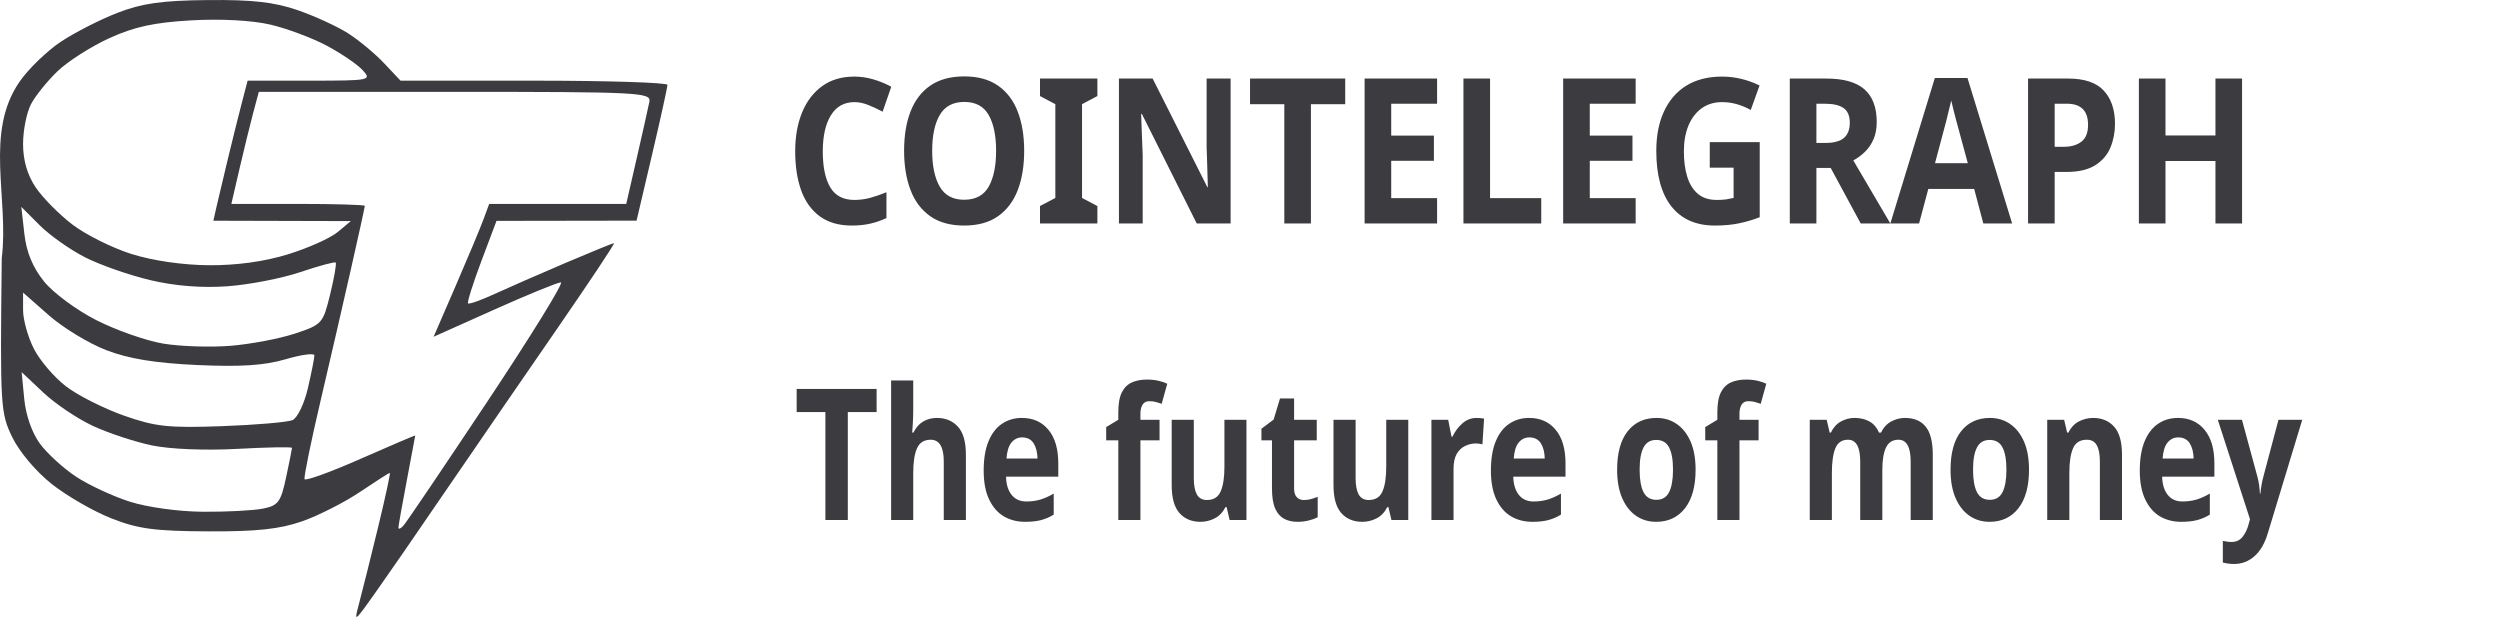
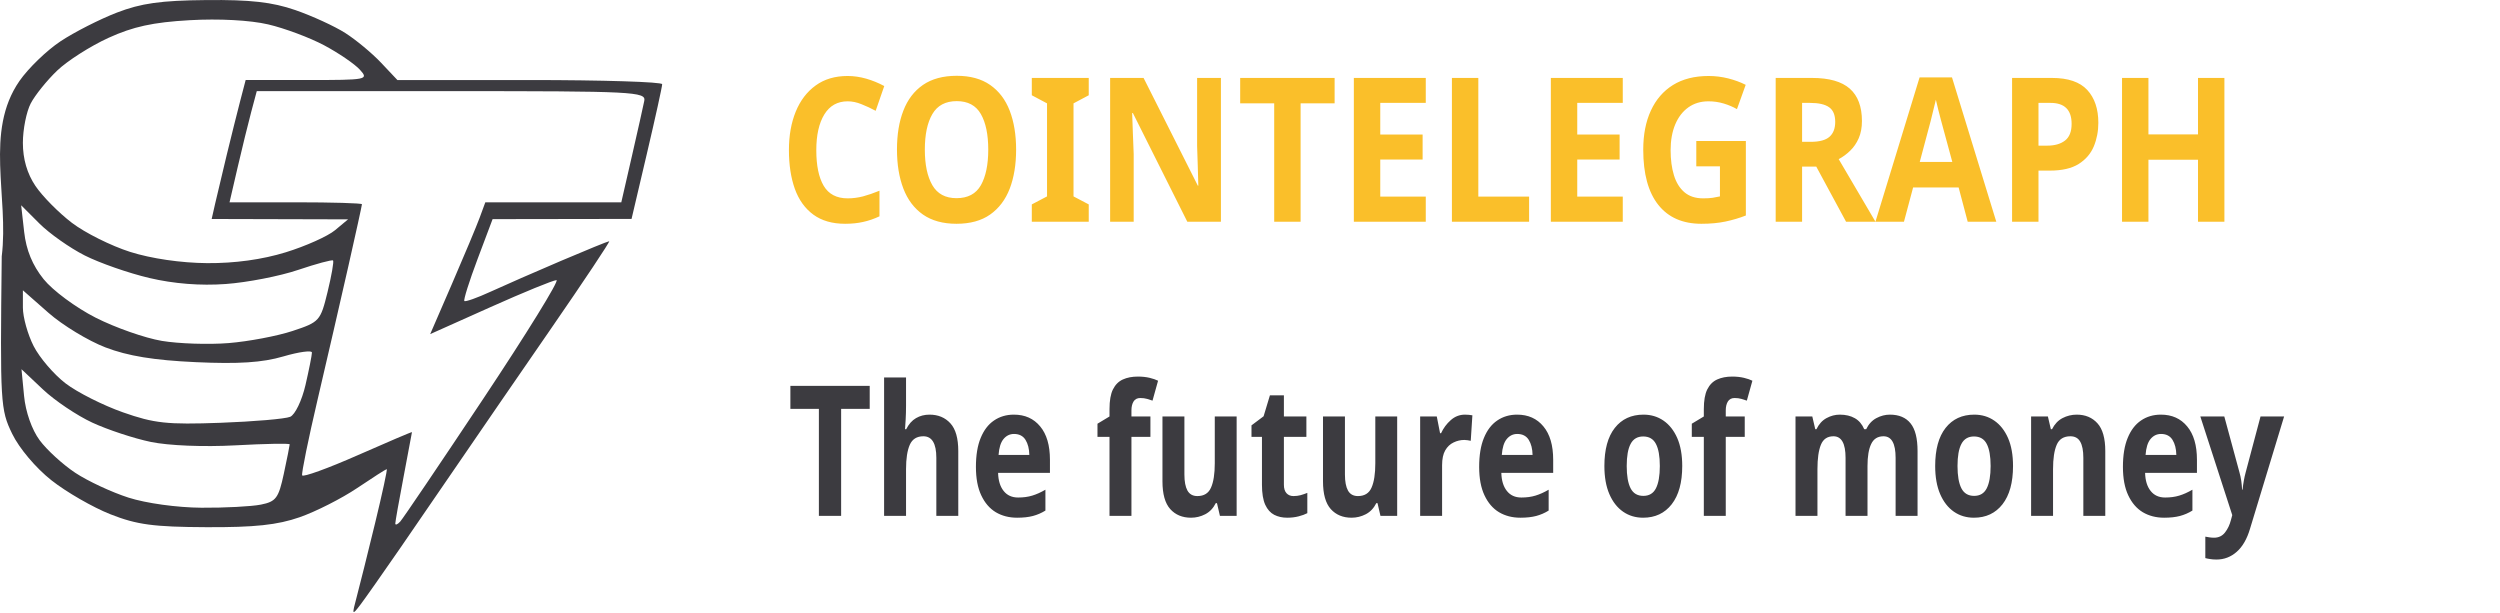
- <svg xmlns="http://www.w3.org/2000/svg" width="125.935mm" height="31.077mm" viewBox="0 0 446.227 110.115" id="svg2" version="1.1">
+ <svg xmlns="http://www.w3.org/2000/svg" width="126.935mm" height="31.077mm" viewBox="0 0 449.77 110.115" id="svg2" version="1.1">
  <defs id="defs4" />
  <g id="layer1" transform="translate(-760.2384,-227.7568)">
    <g id="g4390" transform="translate(15.15229,-131.3198)">
      <path id="path4380" d="m 809.843,467.974 c -1.419,1.862 -1.46,1.759 -0.587,-1.5 0.515,-1.925 2.002,-7.888 3.305,-13.25 1.302,-5.362 2.25,-9.75 2.107,-9.75 -0.144,0 -2.54,1.533 -5.324,3.407 -2.785,1.874 -7.442,4.236 -10.35,5.25 -4,1.394 -8.087,1.83 -16.787,1.79 -9.515,-0.044 -12.493,-0.445 -17.252,-2.323 -3.164,-1.248 -7.944,-4.002 -10.624,-6.12 -2.806,-2.218 -5.798,-5.765 -7.057,-8.365 -2.111,-4.36 -2.175,-5.454 -1.876,-31.915 1.321,-10.743 -3.138,-22.428 3.19,-31.554 1.584,-2.285 4.912,-5.5 7.395,-7.144 2.483,-1.644 7.036,-3.963 10.119,-5.152 4.374,-1.687 7.912,-2.184 16.105,-2.262 7.922,-0.076 11.85,0.366 16,1.8 3.025,1.045 7.075,2.904 9,4.131 1.925,1.227 4.822,3.632 6.437,5.345 l 2.937,3.113 23.813,0 c 13.097,0 23.817,0.338 23.822,0.75 0.005,0.412 -1.233,6.034 -2.75,12.493 l -2.759,11.743 -12.5,0.02 -12.5,0.02 -2.708,7.196 c -1.49,3.958 -2.556,7.347 -2.371,7.533 0.186,0.186 2.304,-0.566 4.708,-1.671 2.404,-1.105 8.105,-3.6 12.669,-5.546 4.564,-1.946 8.472,-3.537 8.683,-3.537 0.212,0 -4.508,7.088 -10.487,15.75 -5.98,8.662 -13.262,19.251 -16.183,23.53 -2.921,4.279 -7.862,11.479 -10.98,16 -3.118,4.521 -6.355,9.12 -7.193,10.22 z m 7.237,-15.05 c 0.481,-0.522 7.237,-10.512 15.012,-22.2 7.775,-11.688 13.675,-21.25 13.111,-21.25 -0.564,0 -5.907,2.185 -11.874,4.856 l -10.849,4.856 3.948,-9.107 c 2.171,-5.009 4.403,-10.344 4.96,-11.857 l 1.012,-2.75 12.232,0 12.232,0 1.893,-8.25 c 1.041,-4.537 2.049,-9.037 2.24,-10 0.325,-1.64 -1.856,-1.75 -34.685,-1.75 l -35.031,0 -1.001,3.75 c -0.55,2.062 -1.653,6.562 -2.45,10 l -1.449,6.25 11.911,0 c 6.551,0 11.911,0.157 11.911,0.349 0,0.192 -1.11,5.254 -2.468,11.25 -1.357,5.996 -3.836,16.74 -5.508,23.876 -1.672,7.136 -2.924,13.279 -2.782,13.65 0.142,0.371 4.646,-1.261 10.008,-3.627 5.362,-2.366 9.75,-4.234 9.75,-4.15 -10e-5,0.084 -0.675,3.679 -1.5,7.99 -0.825,4.311 -1.5,8.113 -1.5,8.45 0,0.337 0.394,0.185 0.875,-0.338 z m -35.75,-2.504 c 4.194,0.03 9.005,-0.222 10.691,-0.56 2.723,-0.545 3.185,-1.165 4.125,-5.549 0.582,-2.715 1.059,-5.096 1.059,-5.292 0,-0.196 -4.388,-0.117 -9.75,0.177 -5.697,0.311 -12.037,0.056 -15.25,-0.615 -3.025,-0.631 -7.756,-2.194 -10.514,-3.472 -2.758,-1.278 -6.752,-3.963 -8.876,-5.967 l -3.862,-3.642 0.462,4.805 c 0.277,2.88 1.399,6.074 2.802,7.97 1.287,1.741 4.173,4.38 6.414,5.865 2.241,1.485 6.549,3.493 9.574,4.463 3.167,1.015 8.735,1.786 13.125,1.817 z m 3.375,-15.277 c 6.05,-0.221 11.715,-0.707 12.589,-1.08 0.874,-0.374 2.111,-2.942 2.75,-5.711 0.639,-2.767 1.161,-5.398 1.161,-5.845 0,-0.448 -2.322,-0.134 -5.159,0.698 -3.764,1.103 -8.023,1.381 -15.75,1.026 -7.527,-0.345 -12.224,-1.113 -16.238,-2.655 -3.106,-1.193 -7.718,-3.993 -10.25,-6.221 l -4.603,-4.052 0,3.125 c 0,1.719 0.87,4.831 1.934,6.916 1.064,2.085 3.651,5.105 5.75,6.71 2.099,1.605 6.741,3.947 10.316,5.204 5.639,1.983 7.957,2.232 17.5,1.884 z m 1.5,-14.341 c 3.575,-0.289 8.75,-1.269 11.5,-2.177 4.864,-1.607 5.036,-1.798 6.309,-7.009 0.72,-2.947 1.166,-5.501 0.991,-5.676 -0.175,-0.175 -3.014,0.591 -6.308,1.703 -3.294,1.112 -9.14,2.25 -12.991,2.529 -4.579,0.332 -9.34,-0.043 -13.76,-1.084 -3.717,-0.875 -8.95,-2.701 -11.628,-4.058 -2.678,-1.357 -6.344,-3.943 -8.147,-5.746 l -3.278,-3.278 0.542,4.808 c 0.368,3.265 1.49,5.987 3.495,8.483 1.638,2.039 5.808,5.125 9.364,6.931 3.526,1.791 8.887,3.67 11.912,4.177 3.025,0.507 8.425,0.685 12,0.396 z m -3.855,-14.385 c 4.975,0.036 9.917,-0.646 14.151,-1.953 3.579,-1.105 7.563,-2.89 8.855,-3.967 l 2.349,-1.957 -12.269,-0.033 -12.269,-0.033 0.623,-2.75 c 0.343,-1.512 1.279,-5.45 2.08,-8.75 0.801,-3.3 1.896,-7.688 2.434,-9.75 l 0.978,-3.75 11.116,0 c 10.759,0 11.063,-0.059 9.439,-1.853 -0.922,-1.019 -3.805,-2.99 -6.405,-4.379 -2.6,-1.389 -7.15,-3.089 -10.109,-3.778 -3.258,-0.758 -8.828,-1.056 -14.12,-0.754 -6.604,0.377 -10.174,1.154 -14.619,3.185 -3.234,1.478 -7.381,4.125 -9.216,5.883 -1.834,1.758 -3.972,4.411 -4.75,5.896 -0.778,1.485 -1.415,4.681 -1.415,7.102 0,2.915 0.764,5.535 2.261,7.757 1.244,1.846 4.192,4.828 6.551,6.627 2.359,1.799 7.079,4.155 10.489,5.236 3.796,1.203 9.163,1.986 13.844,2.021 z" style="fill:#3c3b40;fill-opacity:1" />
      <text transform="scale(0.8990434,1.112293)" id="text4382" y="406.264" x="986.323" style="font-style:normal;font-weight:normal;font-size:29.445px;line-height:125%;font-family:sans-serif;letter-spacing:0px;word-spacing:0px;fill:#3c3b40;fill-opacity:1;stroke:none;stroke-width:1px;stroke-linecap:butt;stroke-linejoin:miter;stroke-opacity:1" xml:space="preserve">
        <tspan style="font-style:normal;font-variant:normal;font-weight:bold;font-stretch:normal;font-family:sans-serif;-inkscape-font-specification:'sans-serif Bold';fill:#3c3b40;fill-opacity:1" y="406.264" x="986.323" id="tspan4384">The future of money</tspan>
      </text>
-       <text transform="scale(0.9325628,1.072314)" id="text4386" y="372.06" x="949.209" style="font-style:normal;font-variant:normal;font-weight:bold;font-stretch:normal;font-size:33.78px;line-height:125%;font-family:sans-serif;-inkscape-font-specification:'sans-serif Bold';letter-spacing:0px;word-spacing:0px;fill:#3c3b40;fill-opacity:1;stroke:none;stroke-width:1px;stroke-linecap:butt;stroke-linejoin:miter;stroke-opacity:1" xml:space="preserve">
+       <text transform="scale(0.9325628,1.072314)" id="text4386" y="372.06" x="949.209" style="font-style:normal;font-variant:normal;font-weight:bold;font-stretch:normal;font-size:33.78px;line-height:125%;font-family:sans-serif;-inkscape-font-specification:'sans-serif Bold';letter-spacing:0px;word-spacing:0px;fill:#fabf2a;fill-opacity:1;stroke:none;stroke-width:1px;stroke-linecap:butt;stroke-linejoin:miter;stroke-opacity:1;" xml:space="preserve">
        <tspan y="372.06" x="949.209" id="tspan4388">COINTELEGRAPH</tspan>
      </text>
    </g>
  </g>
</svg>
